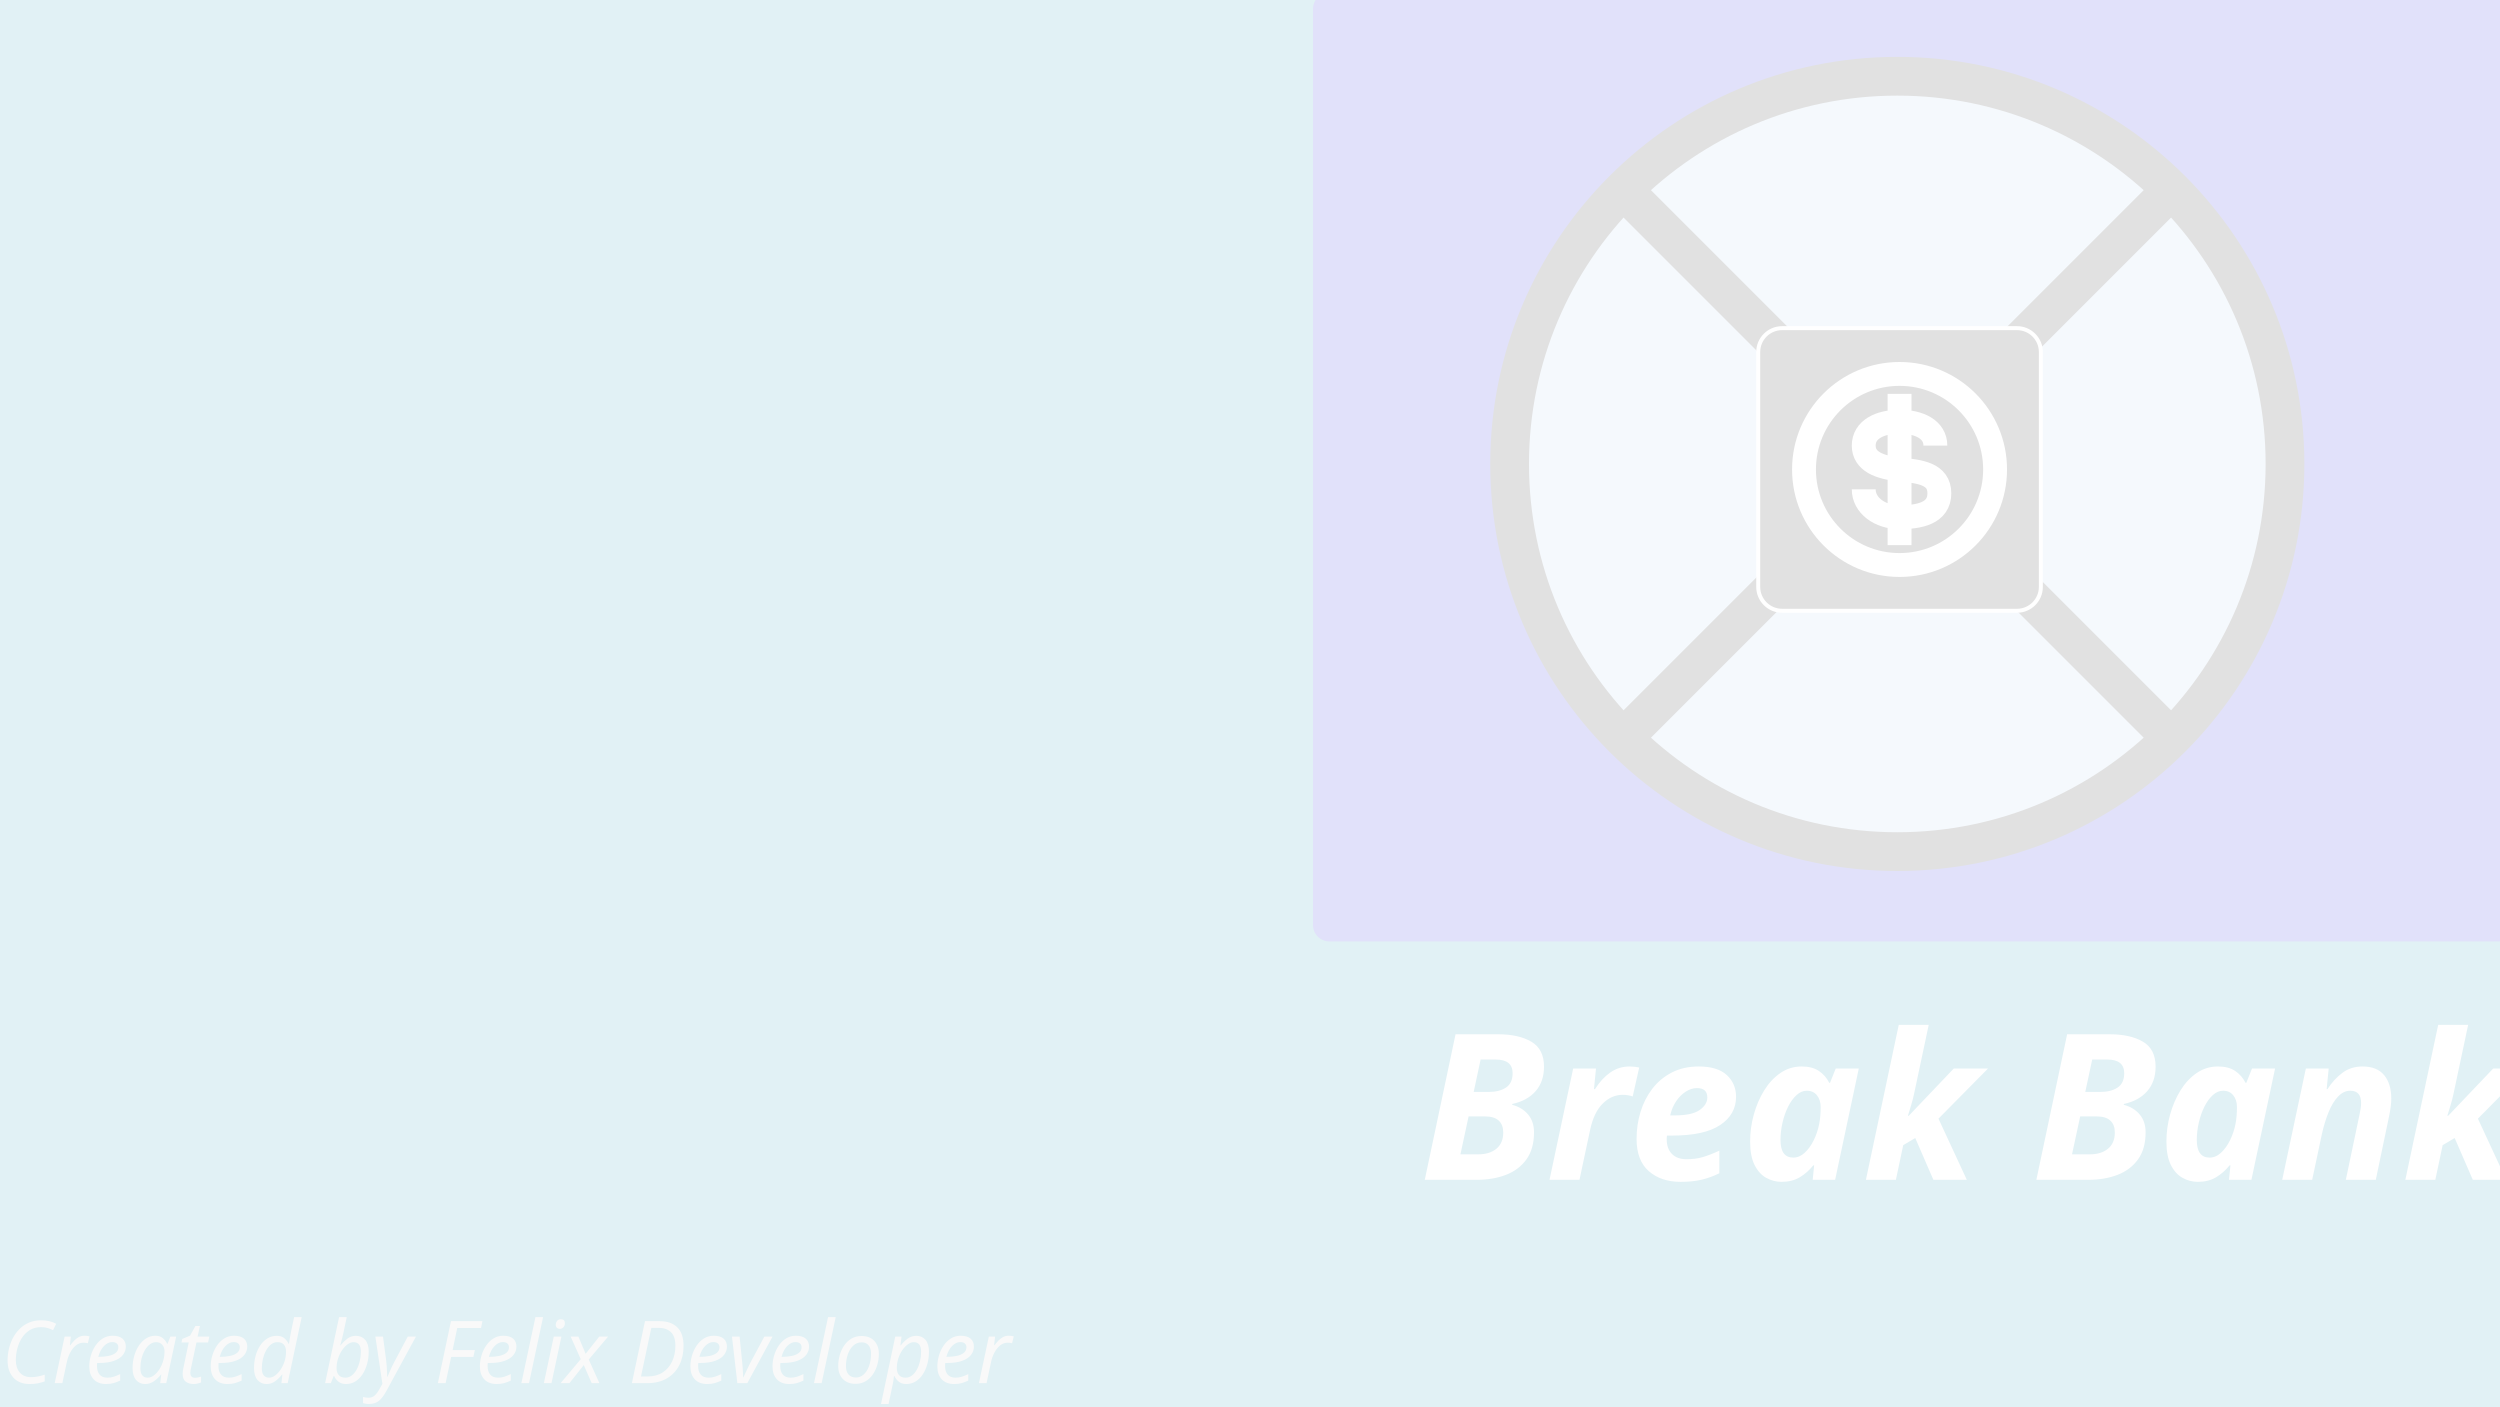
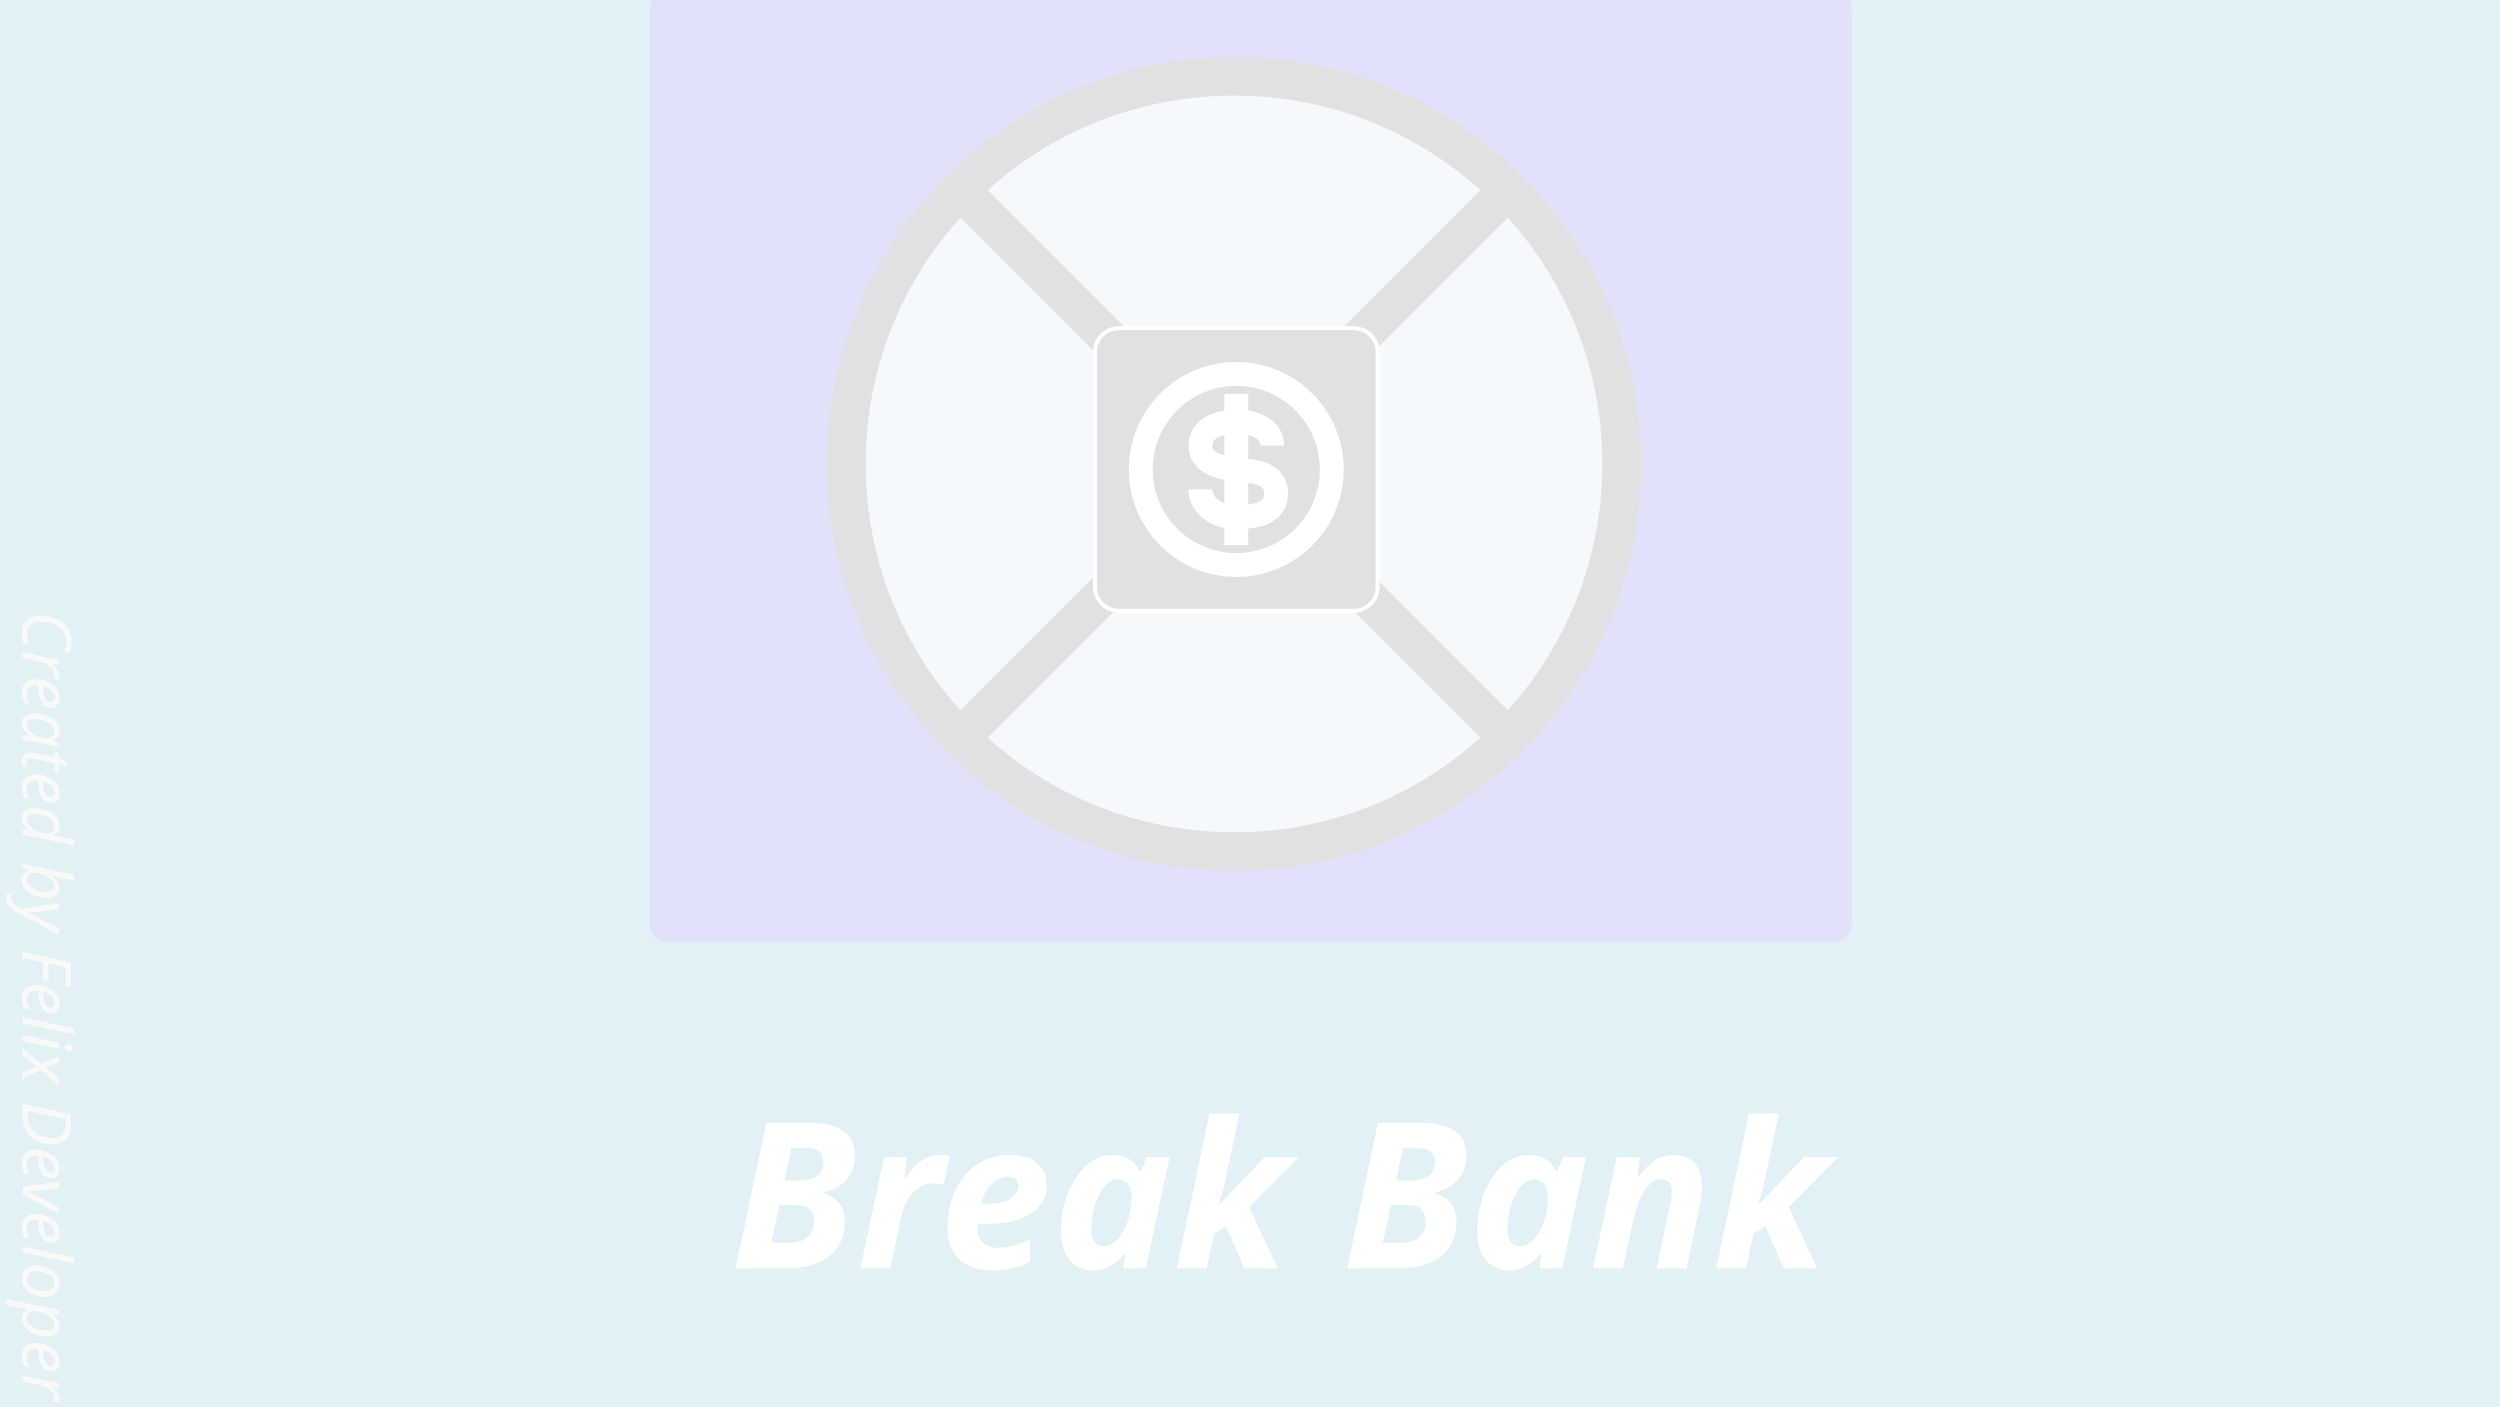
<svg xmlns="http://www.w3.org/2000/svg" xmlns:xlink="http://www.w3.org/1999/xlink" width="1920px" height="1080px" viewBox="0 0 1920 1080" version="1.1" id="SVGRoot" enable-background="new">
  <defs id="defs3726">
    <symbol id="Cashier_Inv">
      <rect id="rect4157" style="stroke:#ffffff;stroke-width:0.265" ry="1.587" height="18.785" width="18.785" y="0.132" x="0.132" />
      <g id="g4163" style="fill:none;stroke:#ffffff;stroke-width:6">
        <circle id="circle4159" r="6.35" cy="9.525" cx="9.525" style="stroke-width:1.587" />
        <path id="path4161" d="M 11.906,7.938 C 11.906,6.879 10.848,6.35 9.525,6.35 c -1.323,0 -2.381,0.529 -2.381,1.587 0,1.058 1.058,1.455 2.381,1.587 1.323,0.132 2.646,0.265 2.646,1.587 0,1.323 -1.323,1.587 -2.646,1.587 -1.323,0 -2.381,-0.794 -2.381,-1.852 M 9.525,4.498 V 14.552" style="stroke-width:1.587" />
      </g>
    </symbol>
    <symbol id="LogicalAnd">
      <circle id="circle7527" style="stroke-width:0.529" r="5.292" cy="19.844" cx="19.844" />
      <path id="path7529" style="stroke-width:0.529" d="m 16.14,16.14 7.408,7.408" />
      <path id="path7531" style="stroke-width:0.529" d="m 16.14,23.548 7.408,-7.408" />
    </symbol>
    <filter style="color-interpolation-filters:sRGB" id="filter3953" x="-0.005" width="1.009" y="-0.008" height="1.017">
      <feBlend mode="overlay" in2="BackgroundImage" id="feBlend3955" />
    </filter>
  </defs>
  <g id="layer1" style="filter:url(#filter3953)">
-     <rect style="opacity:1;fill:#0088aa;fill-opacity:1;stroke:#000000;stroke-width:5.062;stroke-miterlimit:4;stroke-dasharray:none;stroke-opacity:0" id="rect3739" width="1942.857" height="1097.143" x="-11.429" y="-5.714" ry="8.889" />
-     <g id="g3947" transform="matrix(5.361521,0,0,5.361521,900.787,-314.1217)" style="opacity:1">
+     <rect style="opacity:1;fill:#0088aa;fill-opacity:1;stroke:#000000;stroke-width:5.035;stroke-miterlimit:4;stroke-dasharray:none;stroke-opacity:0" id="rect3739" width="1923.911" height="1096.303" x="-1.715" y="-5.294" ry="8.882" />
+     <g id="g3947" transform="matrix(5.361521,0,0,5.361521,391.3964,-314.1217)" style="opacity:1">
      <g id="layer1-6">
        <rect ry="2.352" y="57.522" x="20.064" height="135.92" width="172.165" id="rect278" style="opacity:1;fill:#0000d4;fill-opacity:1;stroke:#000000;stroke-width:1.339;stroke-miterlimit:4;stroke-dasharray:none;stroke-opacity:0" />
      </g>
      <use transform="matrix(10.49378,0,0,10.49378,-104.4725,-83.19535)" height="100%" width="100%" y="0" x="0" xlink:href="#LogicalAnd" style="fill:#aaccee;stroke:#000000" id="use9635" />
      <use transform="matrix(2.155173,0,0,2.155173,83.55903,105.3084)" height="100%" width="100%" y="0" x="0" xlink:href="#Cashier_Inv" style="fill:#000000;stroke:#000000" id="use8742" />
    </g>
-     <text xml:space="preserve" style="font-style:italic;font-variant:normal;font-weight:normal;font-stretch:normal;font-size:156.568px;line-height:1.25;font-family:'Padauk Book';-inkscape-font-specification:'Padauk Book, Italic';letter-spacing:0px;word-spacing:0px;display:inline;opacity:1;fill:#000000;fill-opacity:1;stroke:none;stroke-width:2.349" x="1090.14" y="906.102" id="text3951">
-       <tspan id="tspan3949" x="1090.14" y="906.102" style="font-weight:bold;fill:#ffffff;stroke-width:2.349">Break Bank</tspan>
+     <text xml:space="preserve" style="font-style:italic;font-variant:normal;font-weight:normal;font-stretch:normal;font-size:156.568px;line-height:1.25;font-family:'Padauk Book';-inkscape-font-specification:'Padauk Book, Italic';letter-spacing:0px;word-spacing:0px;display:inline;opacity:1;fill:#000000;fill-opacity:1;stroke:none;stroke-width:2.349" x="560.859" y="974.102" id="text3951">
+       <tspan id="tspan3949" x="560.859" y="974.102" style="font-weight:bold;fill:#ffffff;stroke-width:2.349">Break Bank</tspan>
    </text>
-     <text xml:space="preserve" style="font-style:italic;font-variant:normal;font-weight:normal;font-stretch:normal;font-size:66.667px;line-height:1.25;font-family:'Padauk Book';-inkscape-font-specification:'Padauk Book, Italic';letter-spacing:0px;word-spacing:0px;fill:#cccccc;fill-opacity:1;stroke:none" x="1.017" y="1062.255" id="text3961">
-       <tspan id="tspan3959" x="1.017" y="1062.255" style="fill:#cccccc">Created by Felix Developer</tspan>
+     <text xml:space="preserve" style="font-style:italic;font-variant:normal;font-weight:normal;font-stretch:normal;font-size:52.172px;line-height:1.25;font-family:'Padauk Book';-inkscape-font-specification:'Padauk Book, Italic';letter-spacing:0px;word-spacing:0px;fill:#cccccc;fill-opacity:1;stroke:none;stroke-width:0.783" x="468.816" y="-17.195" id="text3961" transform="rotate(89.99479)">
+       <tspan id="tspan3959" x="468.816" y="-17.195" style="fill:#cccccc;stroke-width:0.783">Created by Felix Developer</tspan>
    </text>
  </g>
</svg>
